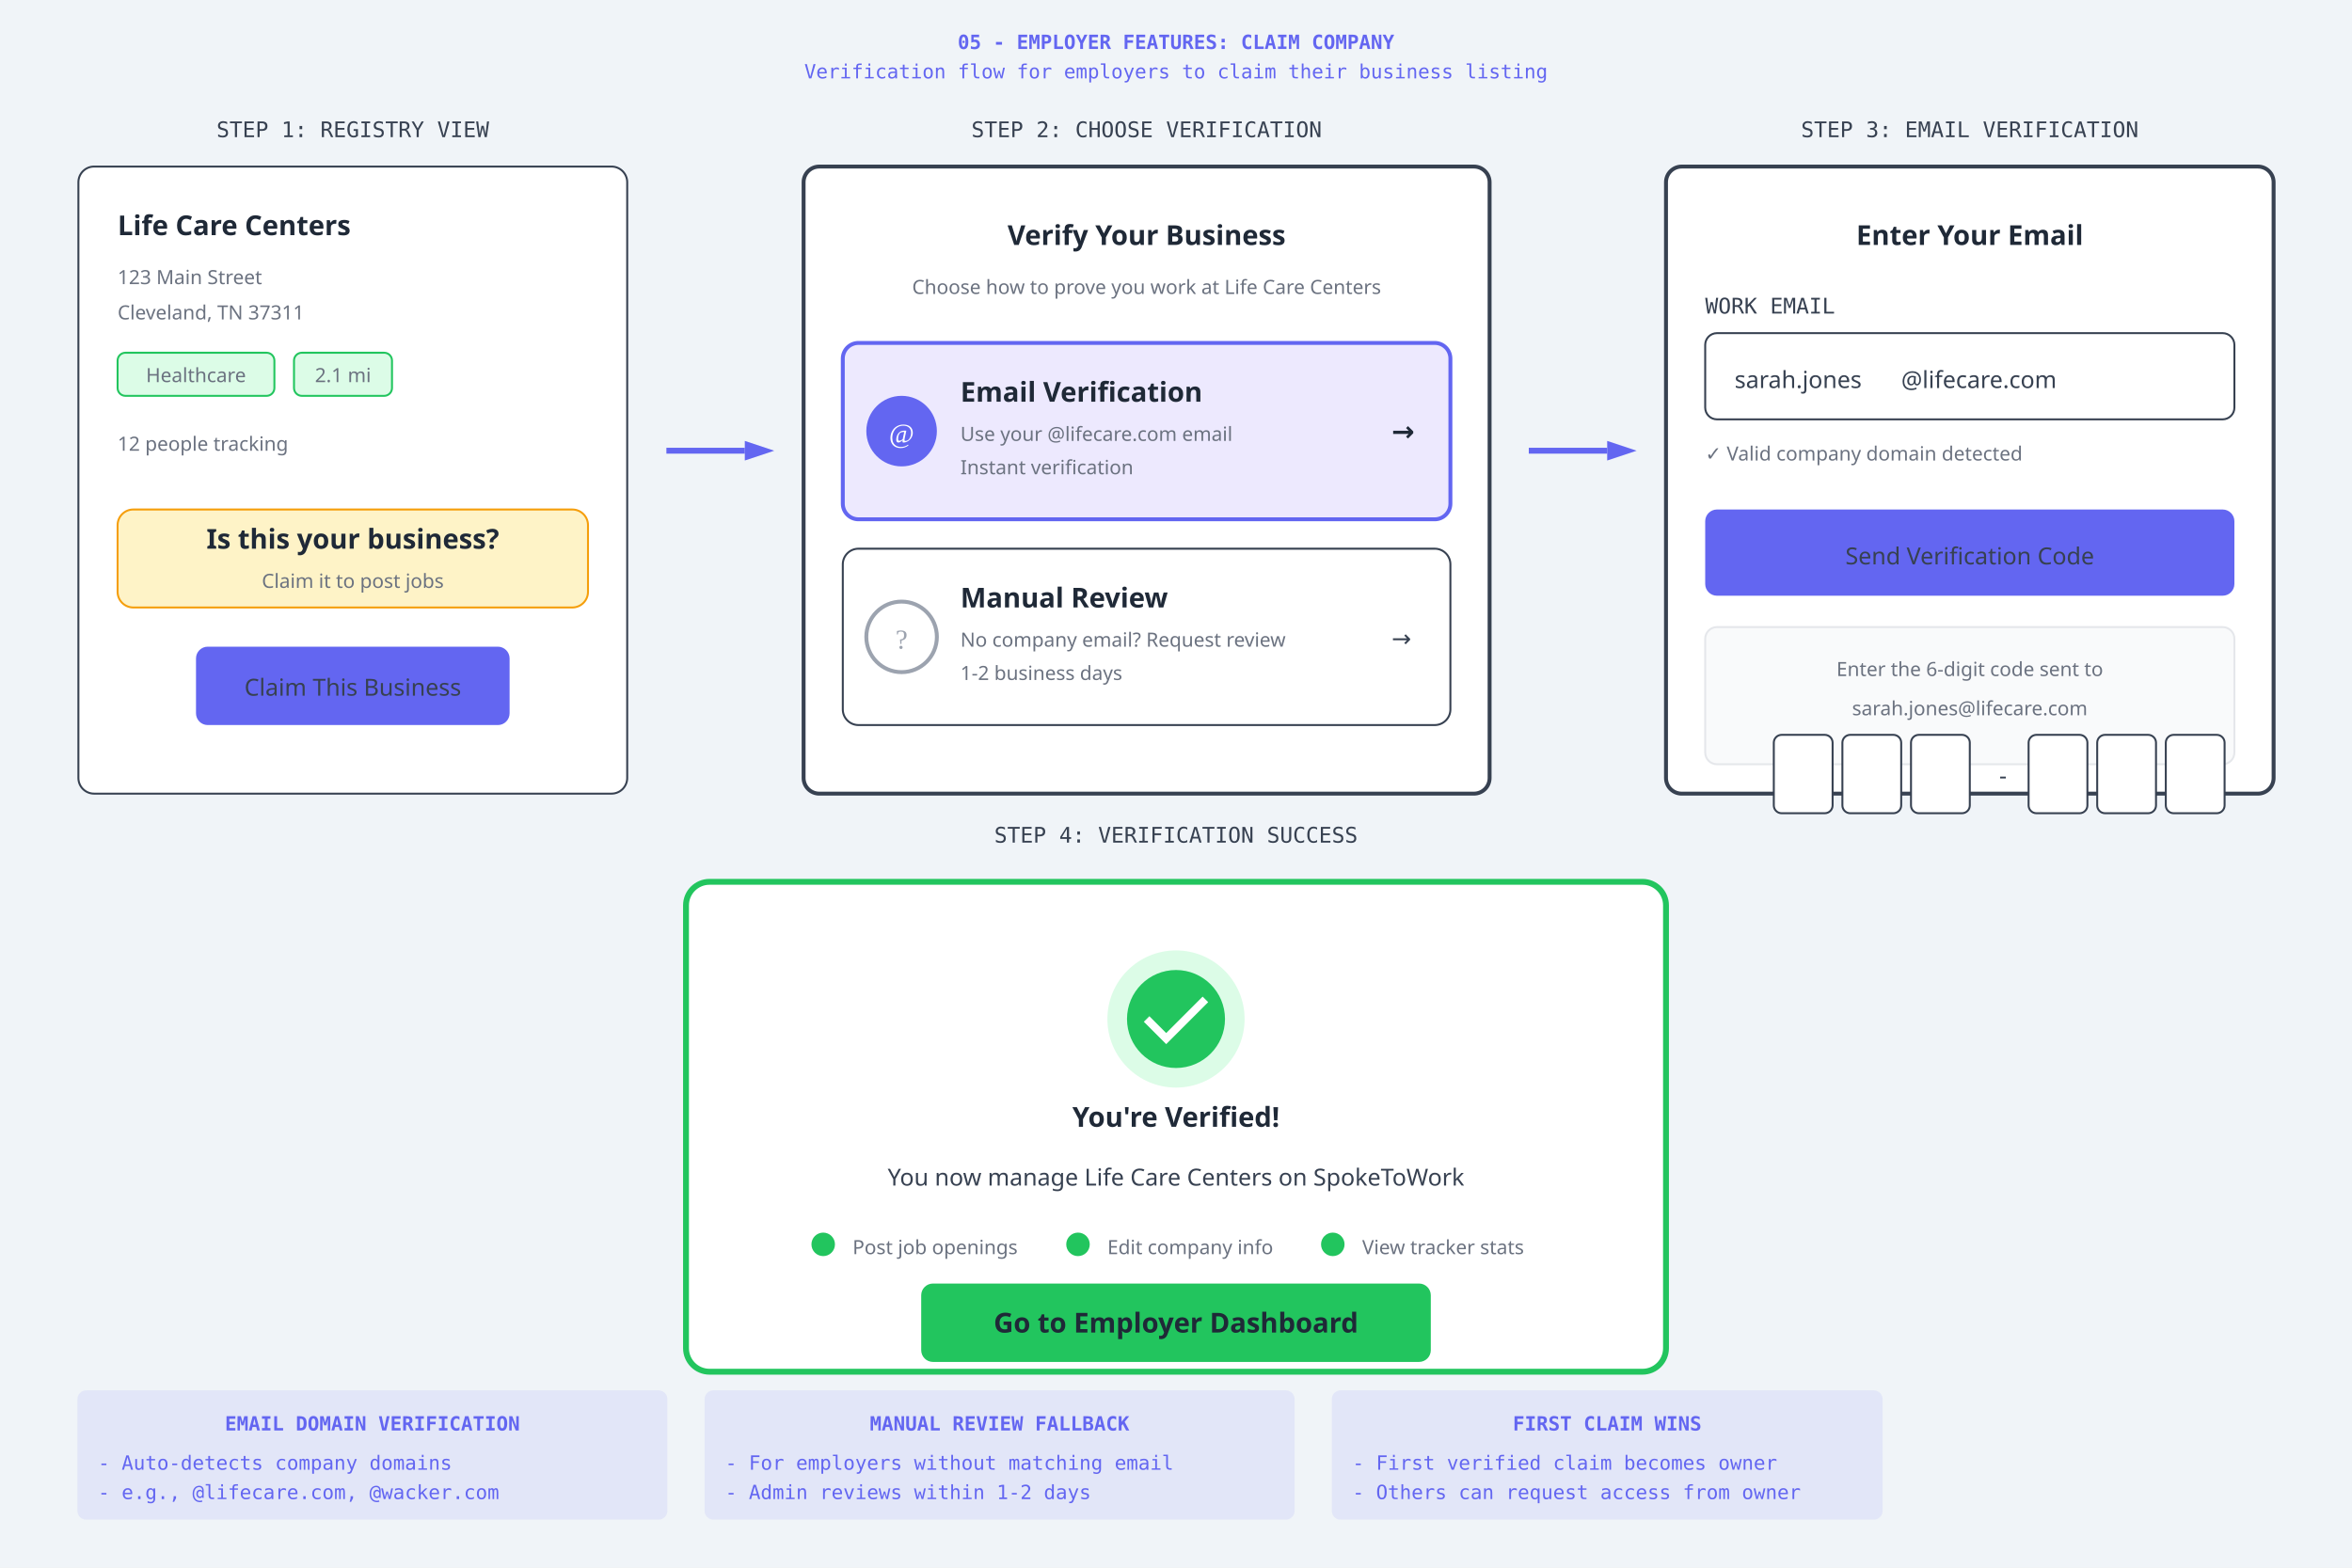
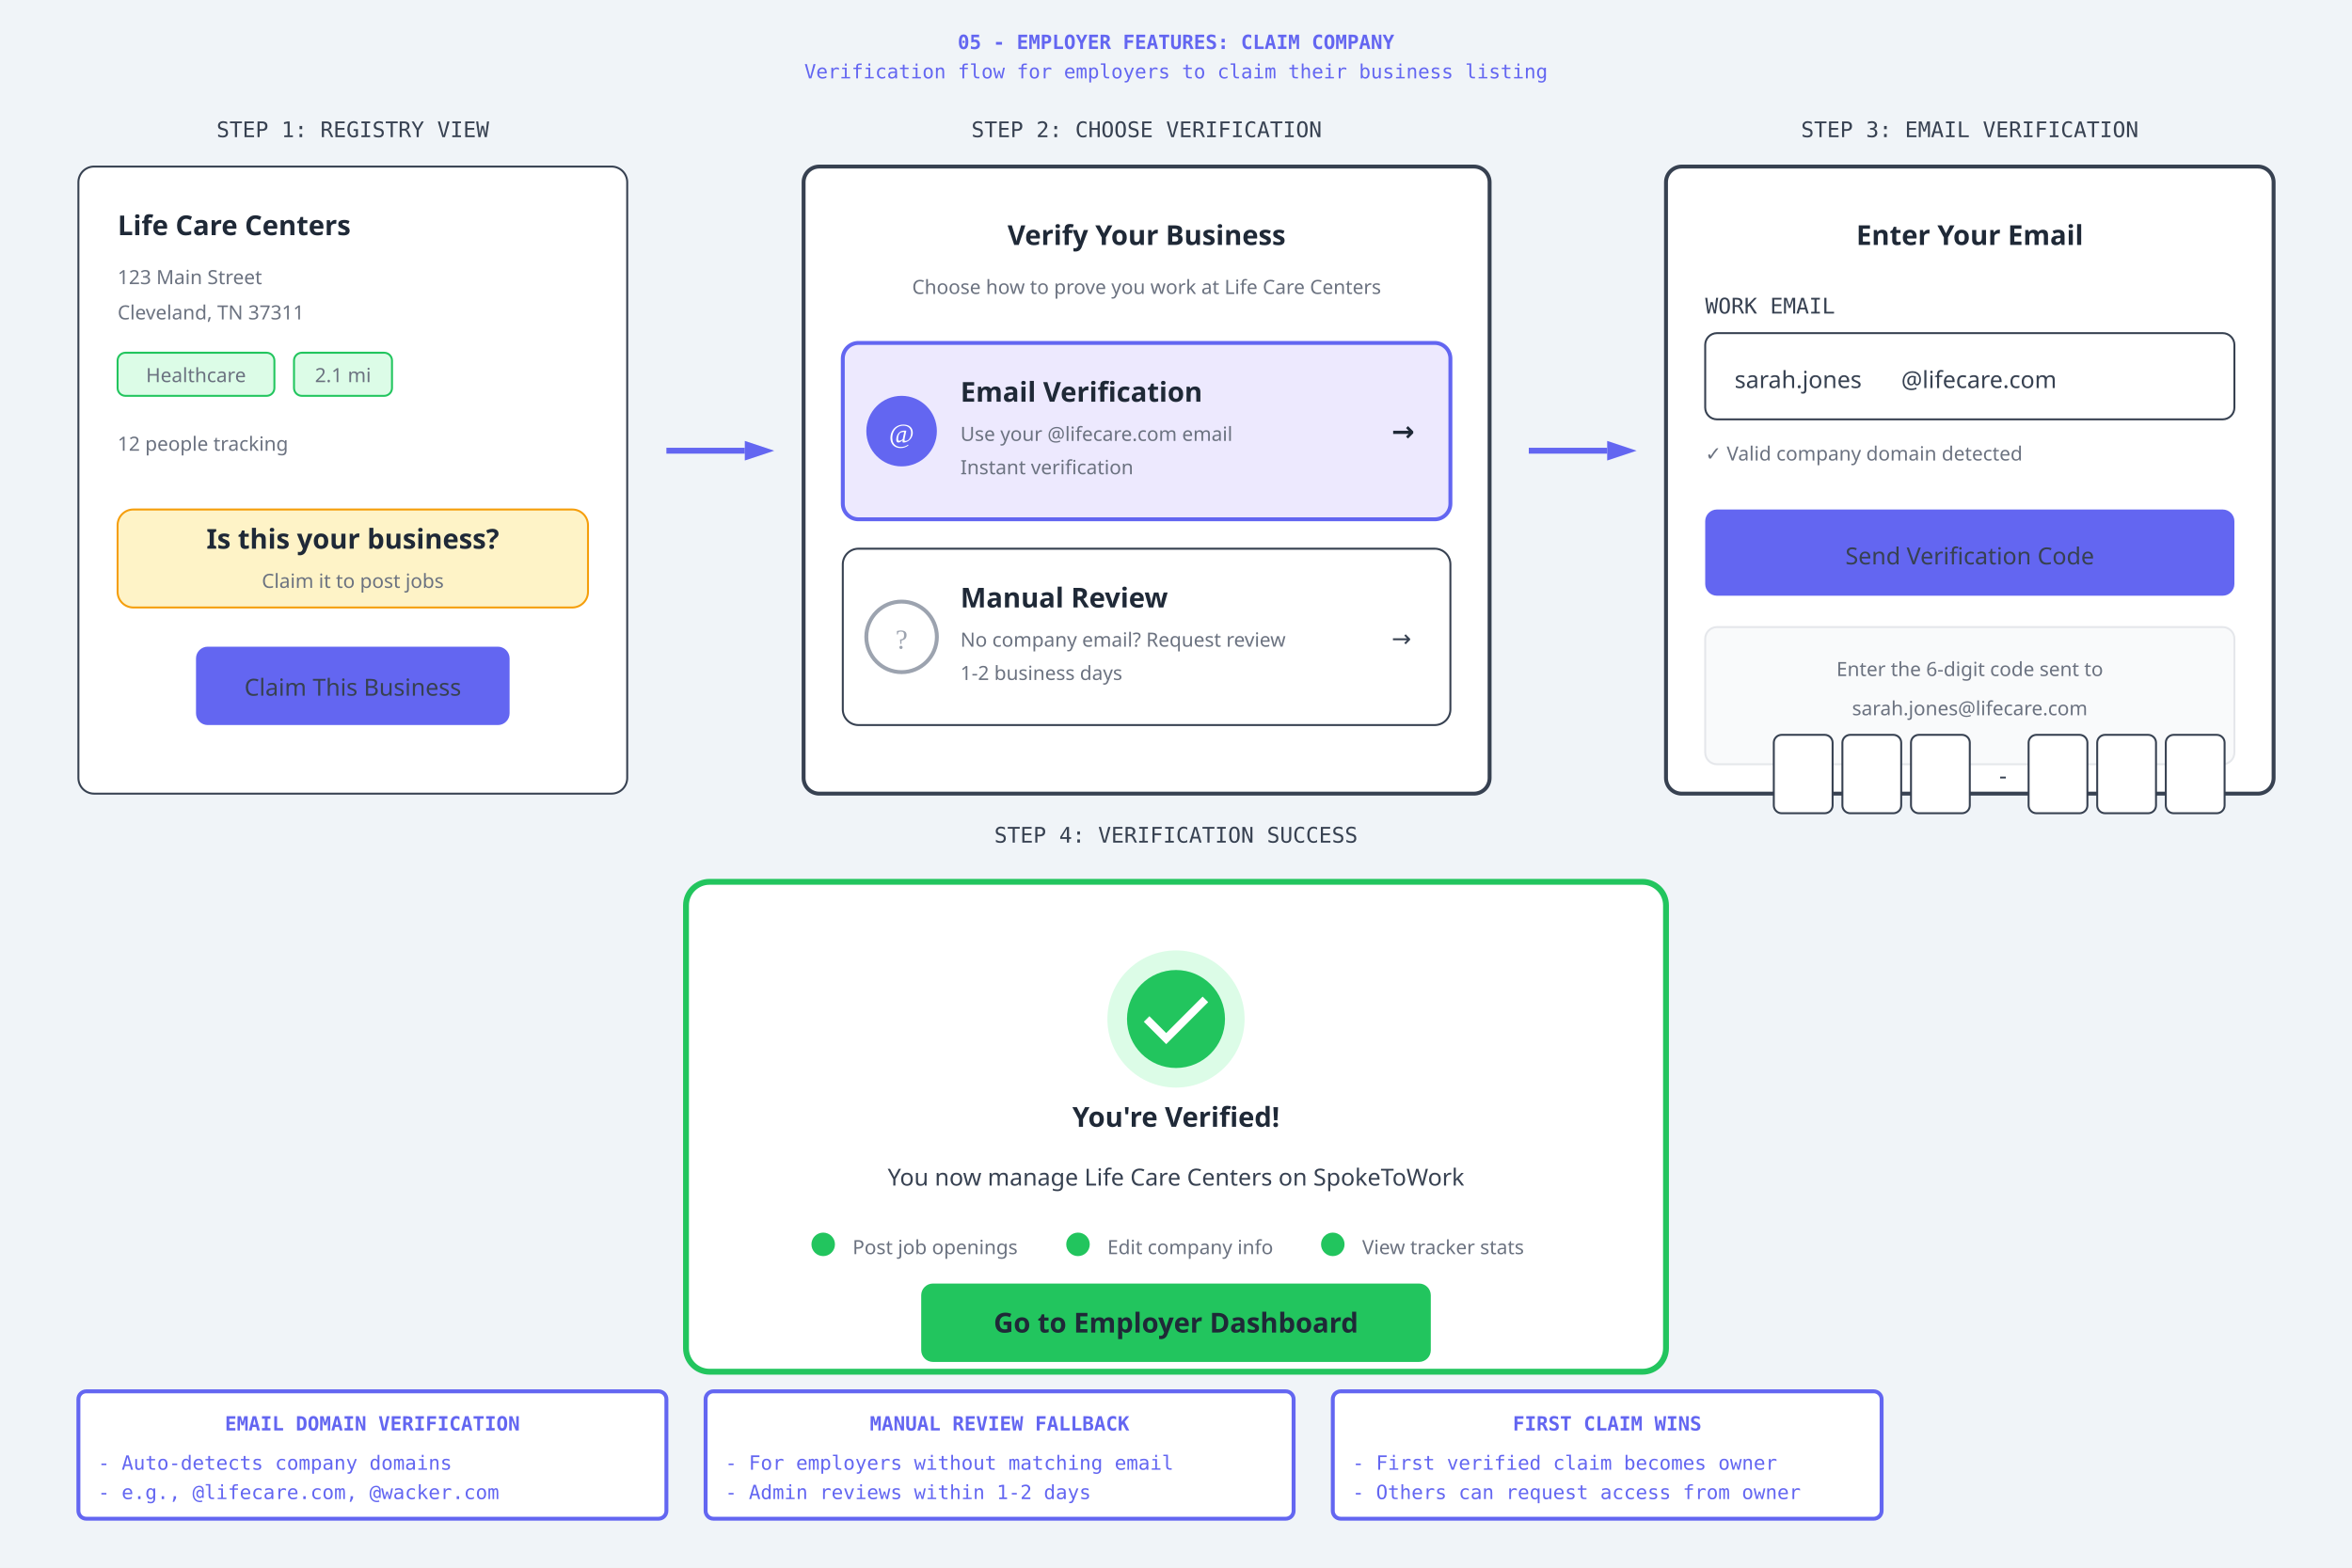
<svg xmlns="http://www.w3.org/2000/svg" viewBox="0 0 1200 800" width="1200" height="800">
  <defs>
    <style>
      .bg { fill: #f0f4f8; }
      .overlay { fill: rgba(0,0,0,0.5); }
      .fill-white { fill: #ffffff; stroke: #374151; stroke-width: 1; }
      .annotation { fill: #6366f1; font-family: monospace; font-size: 10px; }
-       .annotation-box { fill: #6366f1; opacity: 0.1; stroke: #6366f1; stroke-width: 1; }
+       .annotation-box { fill: #ffffff; stroke: #6366f1; stroke-width: 2; }
      .label { fill: #374151; font-family: monospace; font-size: 11px; }
      .heading { fill: #1f2937; font-family: system-ui, sans-serif; font-size: 14px; font-weight: bold; }
      .text-sm { fill: #6b7280; font-family: system-ui, sans-serif; font-size: 10px; }
      .text-md { fill: #374151; font-family: system-ui, sans-serif; font-size: 12px; }
      .leader { stroke: #6366f1; stroke-width: 1; stroke-dasharray: 2,2; }
    </style>
  </defs>
  <rect class="bg" width="1200" height="800" />
  <text x="600" y="25" text-anchor="middle" class="annotation" font-size="14" font-weight="bold">05 - EMPLOYER FEATURES: CLAIM COMPANY</text>
  <text x="600" y="40" text-anchor="middle" class="annotation">Verification flow for employers to claim their business listing</text>
  <g transform="translate(40, 70)">
    <text x="140" y="0" text-anchor="middle" class="label">STEP 1: REGISTRY VIEW</text>
    <rect x="0" y="15" width="280" height="320" rx="8" fill="white" stroke="#374151" />
    <text x="20" y="50" class="heading" font-size="16">Life Care Centers</text>
    <text x="20" y="75" class="text-sm" fill="#6b7280">123 Main Street</text>
    <text x="20" y="93" class="text-sm" fill="#6b7280">Cleveland, TN 37311</text>
    <rect x="20" y="110" width="80" height="22" rx="4" fill="#dcfce7" stroke="#22c55e" />
    <text x="60" y="125" text-anchor="middle" class="text-sm">Healthcare</text>
    <rect x="110" y="110" width="50" height="22" rx="4" fill="#dcfce7" stroke="#22c55e" />
    <text x="135" y="125" text-anchor="middle" class="text-sm">2.1 mi</text>
    <text x="20" y="160" class="text-sm" fill="#6b7280">12 people tracking</text>
    <rect x="20" y="190" width="240" height="50" rx="8" fill="#fef3c7" stroke="#f59e0b" />
    <text x="140" y="210" text-anchor="middle" class="heading" fill="#92400e">Is this your business?</text>
    <text x="140" y="230" text-anchor="middle" class="text-sm" fill="#92400e">Claim it to post jobs</text>
    <rect x="60" y="260" width="160" height="40" rx="6" fill="#6366f1" />
    <text x="140" y="285" text-anchor="middle" fill="white" class="text-md">Claim This Business</text>
  </g>
  <path d="M 340,230 L 380,230" stroke="#6366f1" stroke-width="3" />
  <polygon points="380,225 395,230 380,235" fill="#6366f1" />
  <g transform="translate(410, 70)">
    <text x="175" y="0" text-anchor="middle" class="label">STEP 2: CHOOSE VERIFICATION</text>
    <rect x="0" y="15" width="350" height="320" rx="8" fill="white" stroke="#374151" stroke-width="2" />
    <text x="175" y="55" text-anchor="middle" class="heading" font-size="18">Verify Your Business</text>
    <text x="175" y="80" text-anchor="middle" class="text-sm" fill="#6b7280">Choose how to prove you work at Life Care Centers</text>
    <rect x="20" y="105" width="310" height="90" rx="8" fill="#ede9fe" stroke="#6366f1" stroke-width="2" />
    <circle cx="50" cy="150" r="18" fill="#6366f1" />
    <text x="50" y="156" text-anchor="middle" fill="white" font-size="14">@</text>
    <text x="80" y="135" class="heading" fill="#4f46e5">Email Verification</text>
    <text x="80" y="155" class="text-sm" fill="#4f46e5">Use your @lifecare.com email</text>
    <text x="80" y="172" class="text-sm" fill="#4f46e5">Instant verification</text>
    <text x="300" y="155" class="heading" fill="#6366f1">→</text>
    <rect x="20" y="210" width="310" height="90" rx="8" class="fill-white" />
    <circle cx="50" cy="255" r="18" stroke="#9ca3af" fill="none" stroke-width="2" />
    <text x="50" y="261" text-anchor="middle" fill="#9ca3af" font-size="14">?</text>
    <text x="80" y="240" class="heading">Manual Review</text>
    <text x="80" y="260" class="text-sm" fill="#6b7280">No company email? Request review</text>
    <text x="80" y="277" class="text-sm" fill="#6b7280">1-2 business days</text>
    <text x="300" y="260" class="text-md" fill="#9ca3af">→</text>
  </g>
  <path d="M 780,230 L 820,230" stroke="#6366f1" stroke-width="3" />
  <polygon points="820,225 835,230 820,235" fill="#6366f1" />
  <g transform="translate(850, 70)">
    <text x="155" y="0" text-anchor="middle" class="label">STEP 3: EMAIL VERIFICATION</text>
    <rect x="0" y="15" width="310" height="320" rx="8" fill="white" stroke="#374151" stroke-width="2" />
    <text x="155" y="55" text-anchor="middle" class="heading" font-size="18">Enter Your Email</text>
    <text x="20" y="90" class="label">WORK EMAIL</text>
    <rect x="20" y="100" width="270" height="44" rx="6" class="fill-white" />
    <text x="35" y="128" class="text-md">sarah.jones</text>
    <text x="120" y="128" class="text-md" fill="#6b7280">@lifecare.com</text>
    <text x="20" y="165" class="text-sm" fill="#22c55e">✓ Valid company domain detected</text>
    <rect x="20" y="190" width="270" height="44" rx="6" fill="#6366f1" />
    <text x="155" y="218" text-anchor="middle" fill="white" class="text-md">Send Verification Code</text>
    <rect x="20" y="250" width="270" height="70" rx="6" fill="#f9fafb" stroke="#e5e7eb" />
    <text x="155" y="275" text-anchor="middle" class="text-sm" fill="#6b7280">Enter the 6-digit code sent to</text>
    <text x="155" y="295" text-anchor="middle" class="text-sm" fill="#6b7280">sarah.jones@lifecare.com</text>
    <g transform="translate(55, 305)">
      <rect x="0" y="0" width="30" height="40" rx="4" class="fill-white" />
      <rect x="35" y="0" width="30" height="40" rx="4" class="fill-white" />
      <rect x="70" y="0" width="30" height="40" rx="4" class="fill-white" />
      <text x="115" y="25" class="text-md">-</text>
      <rect x="130" y="0" width="30" height="40" rx="4" class="fill-white" />
      <rect x="165" y="0" width="30" height="40" rx="4" class="fill-white" />
      <rect x="200" y="0" width="30" height="40" rx="4" class="fill-white" />
    </g>
  </g>
  <g transform="translate(40, 430)">
    <text x="560" y="0" text-anchor="middle" class="label">STEP 4: VERIFICATION SUCCESS</text>
    <rect x="310" y="20" width="500" height="250" rx="12" fill="white" stroke="#22c55e" stroke-width="3" />
    <circle cx="560" cy="90" r="35" fill="#dcfce7" />
    <circle cx="560" cy="90" r="25" fill="#22c55e" />
    <polyline points="545,90 555,100 575,80" fill="none" stroke="white" stroke-width="4" />
    <text x="560" y="145" text-anchor="middle" class="heading" font-size="20" fill="#166534">You're Verified!</text>
    <text x="560" y="175" text-anchor="middle" class="text-md" fill="#166534">You now manage Life Care Centers on SpokeToWork</text>
    <g transform="translate(360, 195)">
      <circle cx="20" cy="10" r="6" fill="#22c55e" />
      <text x="35" y="15" class="text-sm" fill="#166534">Post job openings</text>
      <circle cx="150" cy="10" r="6" fill="#22c55e" />
      <text x="165" y="15" class="text-sm" fill="#166534">Edit company info</text>
      <circle cx="280" cy="10" r="6" fill="#22c55e" />
      <text x="295" y="15" class="text-sm" fill="#166534">View tracker stats</text>
    </g>
    <rect x="430" y="225" width="260" height="40" rx="6" fill="#22c55e" />
    <text x="560" y="250" text-anchor="middle" fill="white" class="heading">Go to Employer Dashboard</text>
  </g>
  <rect x="40" y="710" width="300" height="65" rx="4" class="annotation-box" />
  <text x="190" y="730" text-anchor="middle" class="annotation" font-weight="bold">EMAIL DOMAIN VERIFICATION</text>
  <text x="50" y="750" class="annotation">- Auto-detects company domains</text>
  <text x="50" y="765" class="annotation">- e.g., @lifecare.com, @wacker.com</text>
  <rect x="360" y="710" width="300" height="65" rx="4" class="annotation-box" />
  <text x="510" y="730" text-anchor="middle" class="annotation" font-weight="bold">MANUAL REVIEW FALLBACK</text>
  <text x="370" y="750" class="annotation">- For employers without matching email</text>
  <text x="370" y="765" class="annotation">- Admin reviews within 1-2 days</text>
  <rect x="680" y="710" width="280" height="65" rx="4" class="annotation-box" />
  <text x="820" y="730" text-anchor="middle" class="annotation" font-weight="bold">FIRST CLAIM WINS</text>
  <text x="690" y="750" class="annotation">- First verified claim becomes owner</text>
  <text x="690" y="765" class="annotation">- Others can request access from owner</text>
</svg>
